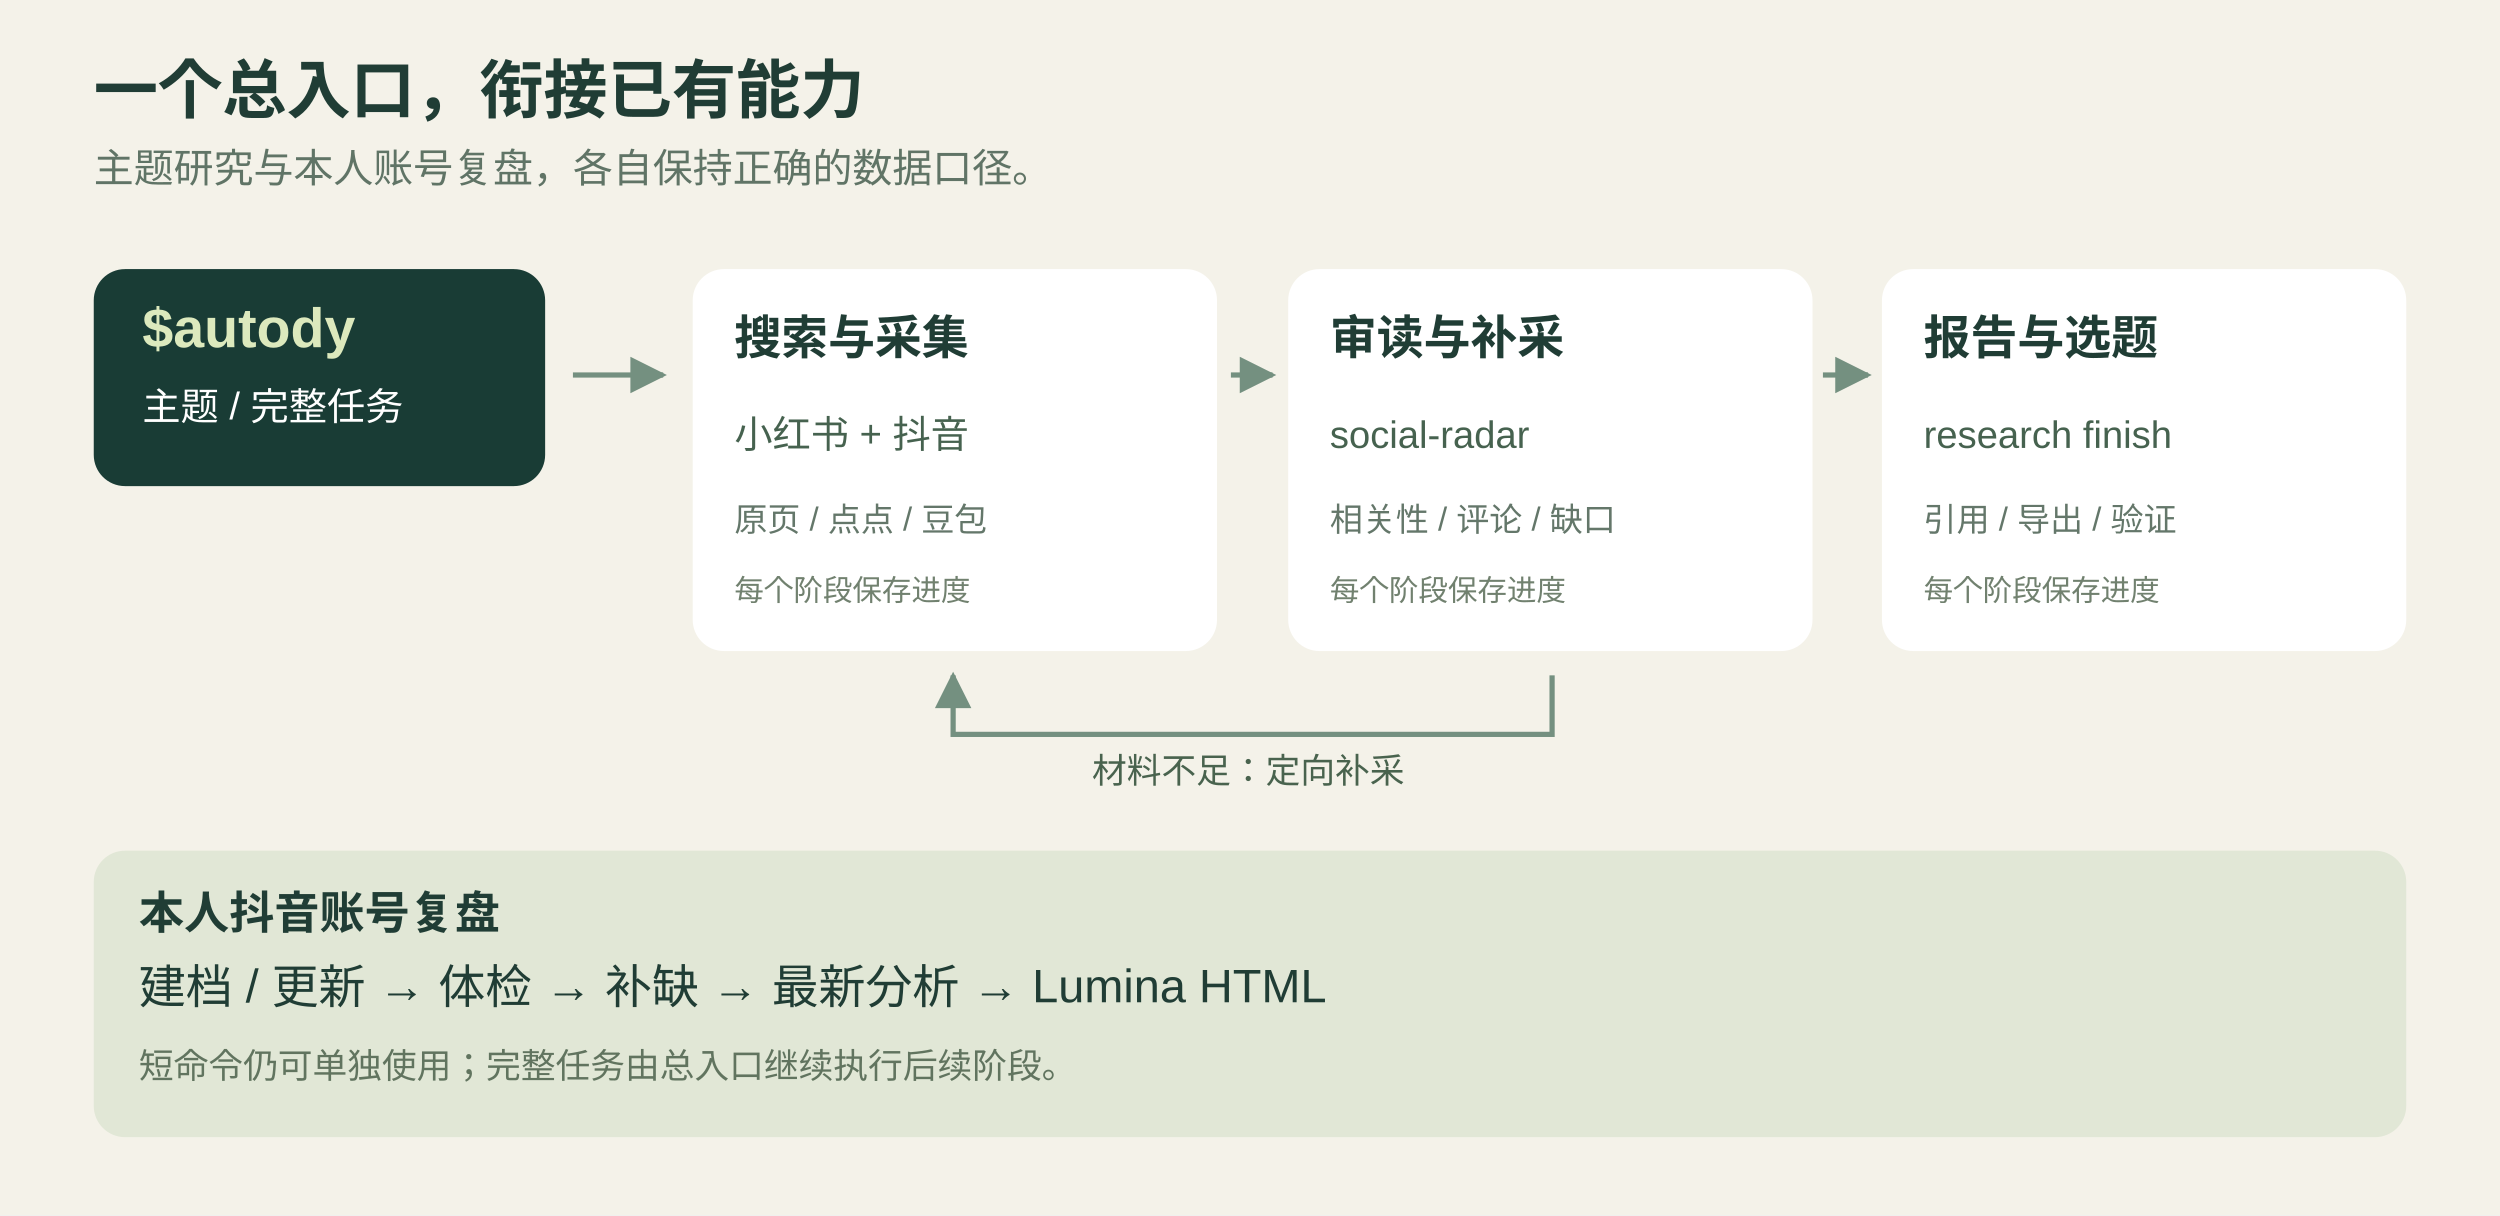
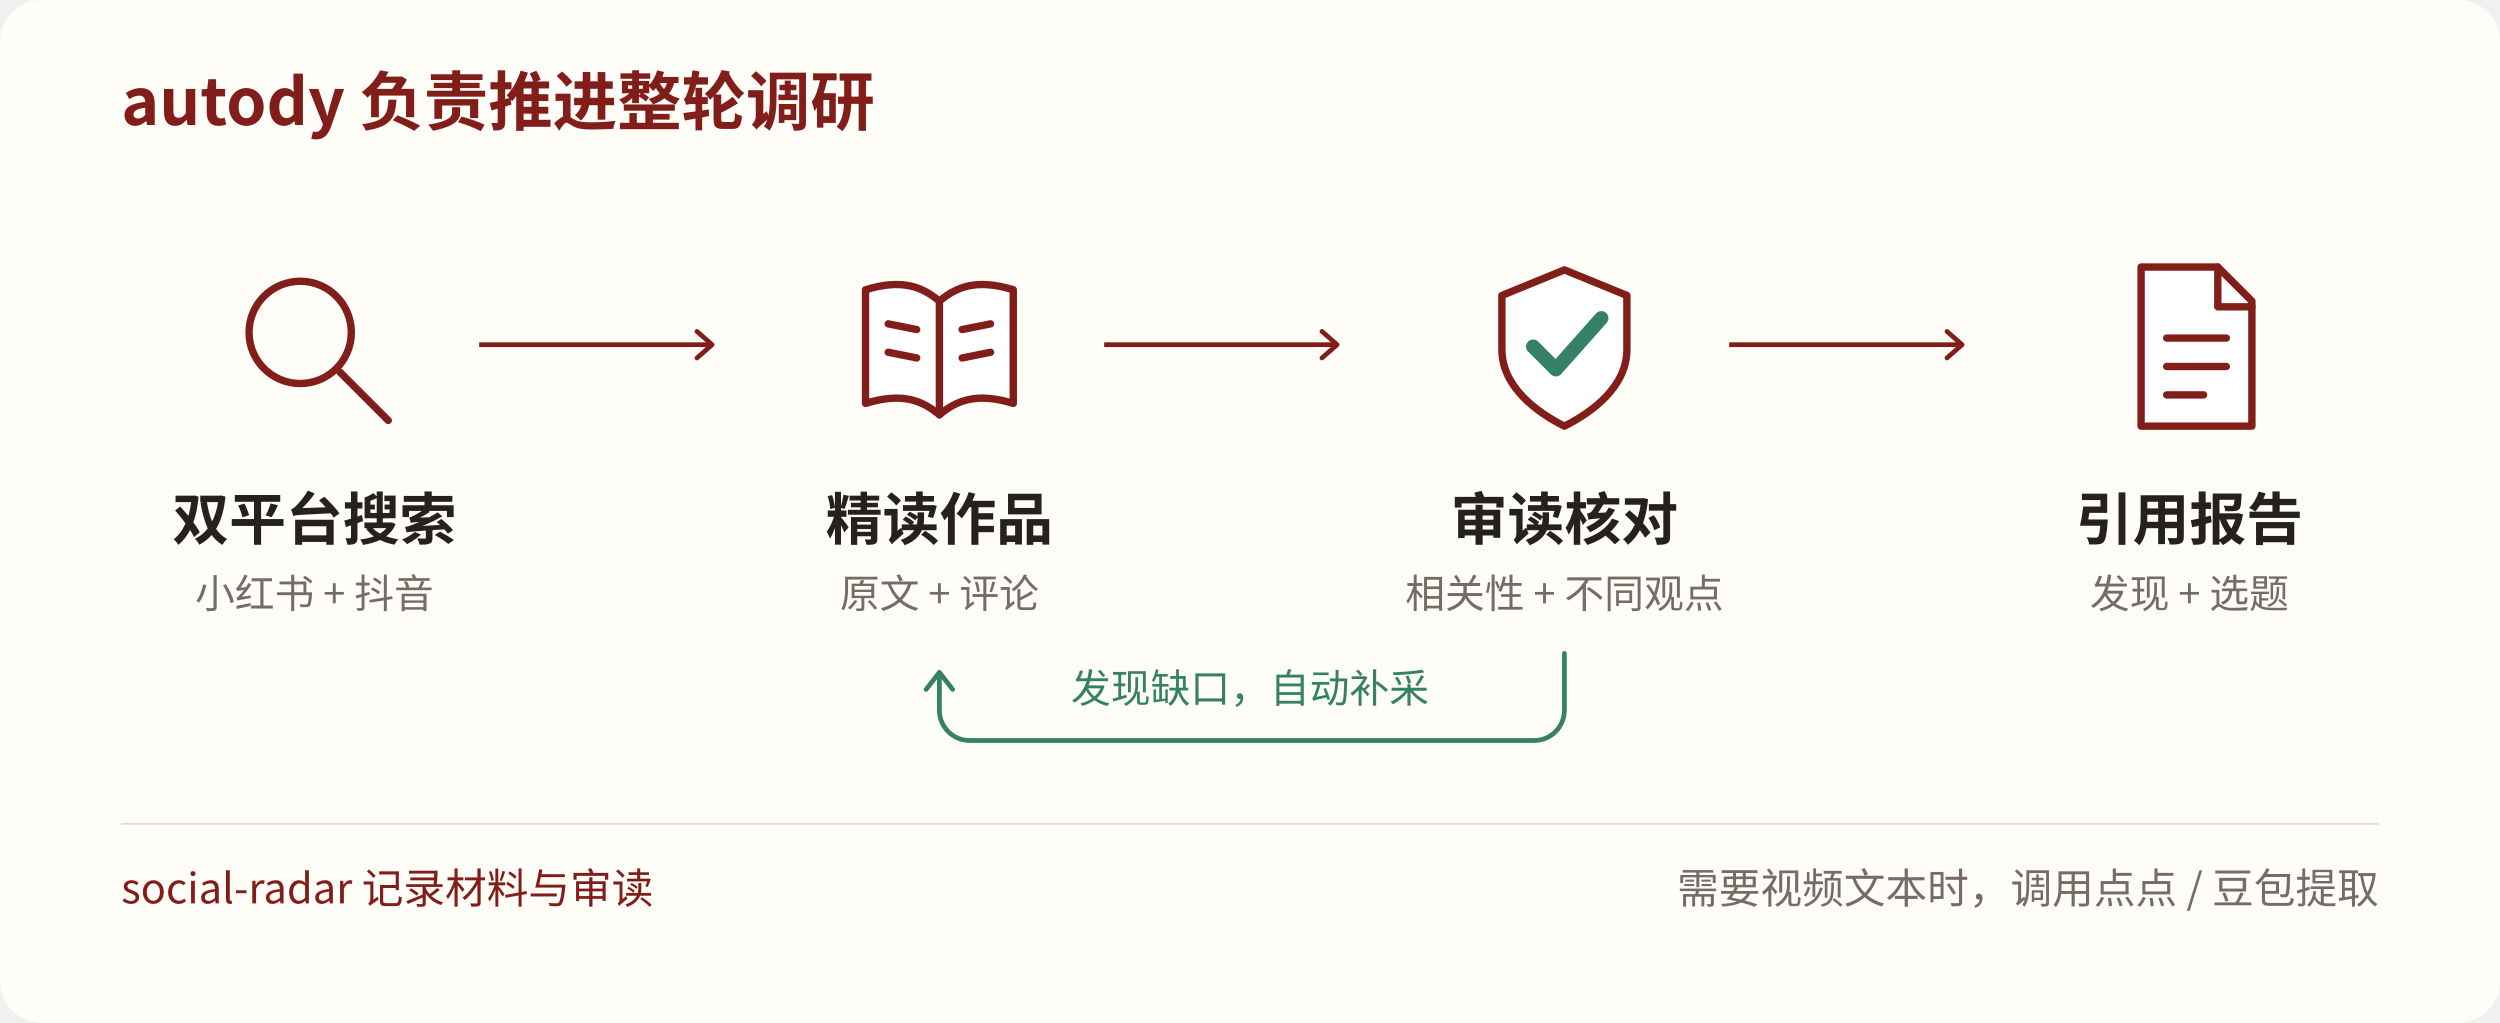
- <svg xmlns="http://www.w3.org/2000/svg" width="1440" height="700" viewBox="0 0 1440 700" role="img" aria-label="Autody Skills 自动编排流程">
+ <svg xmlns="http://www.w3.org/2000/svg" width="1320" height="540" viewBox="0 0 1320 540" role="img" aria-label="Autody Skills 自动接续流程">
  <defs>
-     <marker id="a" viewBox="0 0 10 10" refX="9" refY="5" markerWidth="7" markerHeight="7" orient="auto">
-       <path d="M0 0L10 5L0 10z" fill="#749080" />
-     </marker>
+     <filter id="shadow" x="-30%" y="-30%" width="170%" height="180%">
+       <feDropShadow dx="0" dy="7" stdDeviation="8" flood-color="#552923" flood-opacity=".09" />
+     </filter>
  </defs>
-   <rect width="1440" height="700" fill="#f4f2e9" />
-   <g font-family="'Microsoft YaHei','PingFang SC',Arial,sans-serif">
-     <text x="54" y="65" font-size="37" fill="#203d35" font-weight="700">一个总入口，衔接已有能力</text>
-     <text x="54" y="105" font-size="23" fill="#607466" font-weight="400">主题研究与本人账号复盘，各自保持正确的数据口径。</text>
-     <rect x="54" y="155" width="260" height="125" rx="18" fill="#193c35" />
-     <text x="82" y="200" font-size="32" fill="#dce9bd" font-weight="700">$autody</text>
-     <text x="82" y="242" font-size="22" fill="#fff" font-weight="400">主题 / 完整任务</text>
-     <path d="M330 216L382 216" stroke="#749080" stroke-width="3" marker-end="url(#a)" />
-     <rect x="399" y="155" width="302" height="220" rx="18" fill="#fff" />
-     <text x="423" y="204" font-size="27" fill="#203d35" font-weight="600">搜索与采集</text>
-     <text x="423" y="258" font-size="22" fill="#46624f" font-weight="400">小红书 + 抖音</text>
-     <text x="423" y="306" font-size="19" fill="#64776a" font-weight="400">原页 / 点点 / 豆包</text>
-     <text x="423" y="346" font-size="17" fill="#71816f" font-weight="400">每个阶段保存进度</text>
-     <rect x="742" y="155" width="302" height="220" rx="18" fill="#fff" />
-     <text x="766" y="204" font-size="27" fill="#203d35" font-weight="600">审读与补采</text>
-     <text x="766" y="258" font-size="22" fill="#46624f" font-weight="400">social-radar</text>
-     <text x="766" y="306" font-size="19" fill="#64776a" font-weight="400">相关性 / 评论 / 缺口</text>
-     <text x="766" y="346" font-size="17" fill="#71816f" font-weight="400">每个阶段保存进度</text>
-     <rect x="1084" y="155" width="302" height="220" rx="18" fill="#fff" />
-     <text x="1108" y="204" font-size="27" fill="#203d35" font-weight="600">报告与选题</text>
-     <text x="1108" y="258" font-size="22" fill="#46624f" font-weight="400">research finish</text>
-     <text x="1108" y="306" font-size="19" fill="#64776a" font-weight="400">引用 / 导出 / 验证</text>
-     <text x="1108" y="346" font-size="17" fill="#71816f" font-weight="400">每个阶段保存进度</text>
-     <path d="M709 216L733 216" stroke="#749080" stroke-width="3" marker-end="url(#a)" />
-     <path d="M1050 216L1076 216" stroke="#749080" stroke-width="3" marker-end="url(#a)" />
-     <path d="M894 389V423H549V389" fill="none" stroke="#749080" stroke-width="3" marker-end="url(#a)" />
-     <text x="629" y="451" font-size="20" fill="#49634e" font-weight="400">材料不足：定向补采</text>
-     <rect x="54" y="490" width="1332" height="165" rx="18" fill="#e1e7d6" />
-     <text x="80" y="535" font-size="26" fill="#203d35" font-weight="600">本人抖音账号复盘</text>
-     <text x="80" y="578" font-size="27" fill="#203d35" font-weight="400">建档 / 更新 → 体检 → 补缺 → 最新分析 → Lumina HTML</text>
-     <text x="80" y="621" font-size="20" fill="#61745f" font-weight="400">短命令仍可单独使用；完整任务由总入口继续执行后续阶段。</text>
+   <rect width="1320" height="540" rx="22" fill="#fffdf8" />
+   <g font-family="Microsoft YaHei, PingFang SC, Noto Sans CJK SC, sans-serif">
+     <text x="64" y="66" font-size="34" fill="#821e1a" text-anchor="start" font-weight="700">autody 负责推进整轮调研</text>
+     <g transform="translate(118 135) scale(1.5)" fill="none" stroke="#821e1a" stroke-width="2.6" stroke-linecap="round" stroke-linejoin="round">
+       <circle cx="27" cy="27" r="18" />
+       <path d="m41 41 17 17" />
+     </g>
+     <g transform="translate(448 135) scale(1.5)" fill="none" stroke="#821e1a" stroke-width="2.6" stroke-linecap="round" stroke-linejoin="round">
+       <path d="M6 12c13-4 20-1 26 4 6-5 13-8 26-4v40c-13-4-20-1-26 4-6-5-13-8-26-4z" fill="#fff" />
+       <path d="M32 16v40M14 24l10 2M14 34l10 2M40 26l10-2M40 36l10-2" />
+     </g>
+     <g transform="translate(778 135) scale(1.5)" fill="none" stroke="#821e1a" stroke-width="2.6" stroke-linecap="round" stroke-linejoin="round">
+       <path d="M32 5 54 14v19c0 13-12 22-22 27C22 55 10 46 10 33V14z" fill="#fff" />
+       <path d="m21 32 8 8 16-18" stroke="#348165" stroke-width="5" />
+     </g>
+     <g transform="translate(1108 135) scale(1.5)" fill="none" stroke="#821e1a" stroke-width="2.6" stroke-linecap="round" stroke-linejoin="round">
+       <path d="M15 4h27l12 12v44H15z" fill="#fff" />
+       <path d="M42 4v14h12M24 29h21M24 39h21M24 49h13" />
+     </g>
+     <path d="M253 182H375" fill="none" stroke="#821e1a" stroke-width="2.5" />
+     <path d="m368 175 8 7-8 7" fill="none" stroke="#821e1a" stroke-width="2.5" stroke-linecap="round" stroke-linejoin="round" />
+     <path d="M583 182H705" fill="none" stroke="#821e1a" stroke-width="2.5" />
+     <path d="m698 175 8 7-8 7" fill="none" stroke="#821e1a" stroke-width="2.5" stroke-linecap="round" stroke-linejoin="round" />
+     <path d="M913 182H1035" fill="none" stroke="#821e1a" stroke-width="2.5" />
+     <path d="m1028 175 8 7-8 7" fill="none" stroke="#821e1a" stroke-width="2.5" stroke-linecap="round" stroke-linejoin="round" />
+     <text x="166" y="285" font-size="30" fill="#25211e" text-anchor="middle" font-weight="700">双平台搜索</text>
+     <text x="496" y="285" font-size="30" fill="#25211e" text-anchor="middle" font-weight="700">精读作品</text>
+     <text x="826" y="285" font-size="30" fill="#25211e" text-anchor="middle" font-weight="700">审读核对</text>
+     <text x="1156" y="285" font-size="30" fill="#25211e" text-anchor="middle" font-weight="700">引用报告</text>
+     <text x="166" y="321" font-size="21" fill="#766c65" text-anchor="middle" font-weight="500">小红书 + 抖音</text>
+     <text x="496" y="321" font-size="21" fill="#766c65" text-anchor="middle" font-weight="500">原文 + 评论</text>
+     <text x="826" y="321" font-size="21" fill="#766c65" text-anchor="middle" font-weight="500">相关性 + 不同观点</text>
+     <text x="1156" y="321" font-size="21" fill="#766c65" text-anchor="middle" font-weight="500">发现 + 选题</text>
+     <path d="M826 345v30a16 16 0 0 1-16 16H512a16 16 0 0 1-16-16v-20m-7 9 7-9 7 9" fill="none" stroke="#348165" stroke-width="2.5" stroke-linecap="round" stroke-linejoin="round" />
+     <text x="660" y="371" font-size="21" fill="#348165" text-anchor="middle" font-weight="500">发现缺口，自动补采</text>
+     <path d="M64 435h1192" stroke="#e9dbd2" />
+     <text x="64" y="477" font-size="22" fill="#821e1a" text-anchor="start" font-weight="500">social-radar 记录材料与审读</text>
+     <text x="1256" y="477" font-size="22" fill="#766c65" text-anchor="end" font-weight="500">需要视频文本时，调用点点 / 豆包提取</text>
  </g>
</svg>
